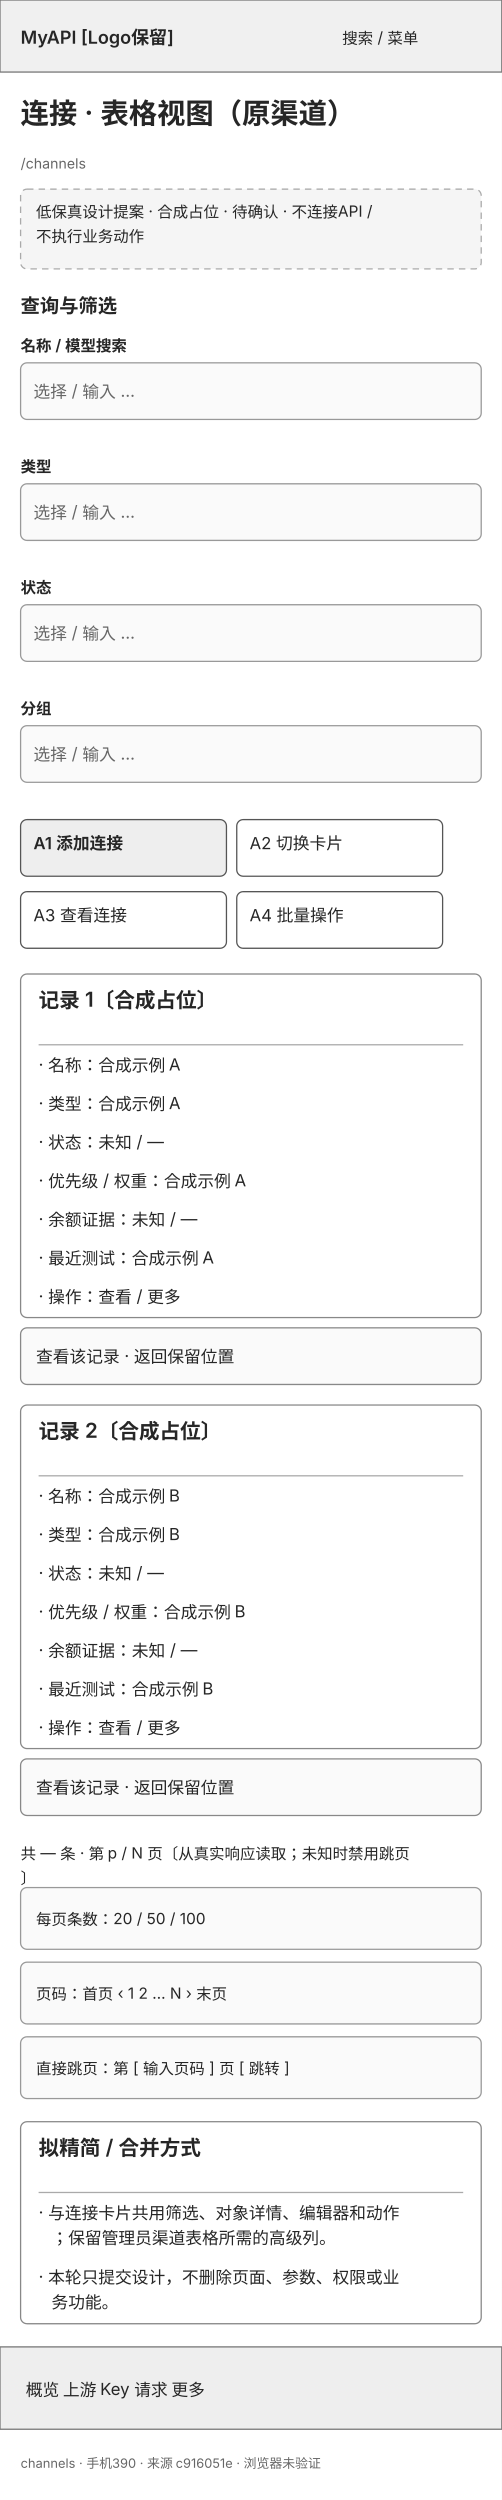
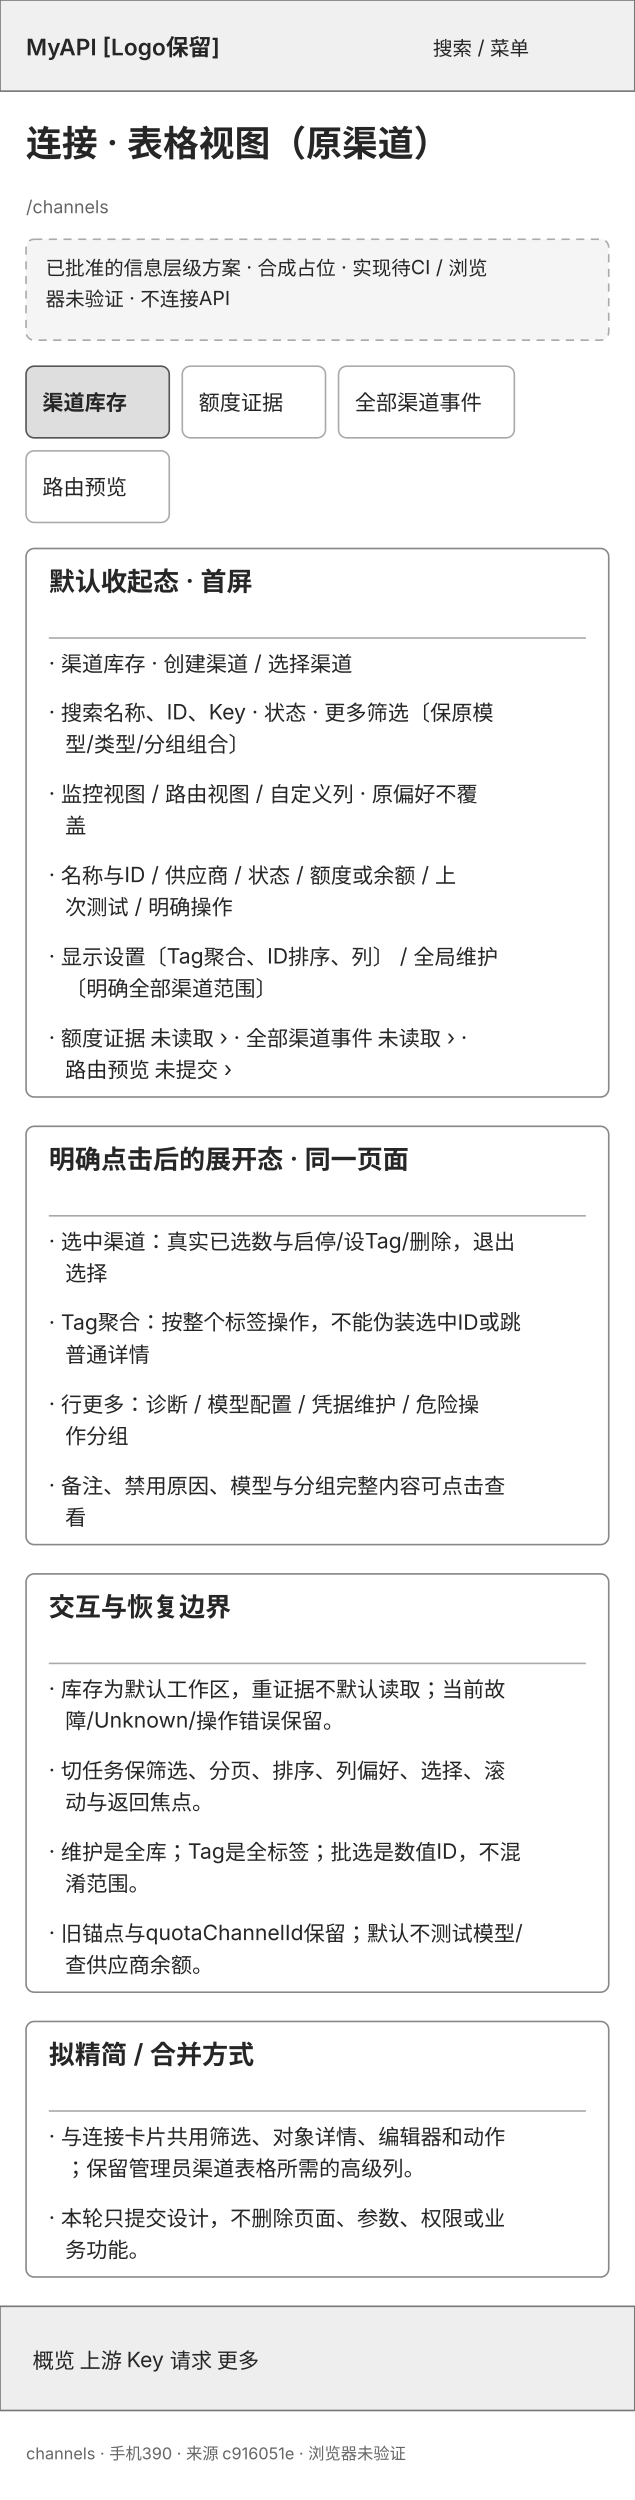
- <svg xmlns="http://www.w3.org/2000/svg" width="390" height="1943" viewBox="0 0 390 1943" role="img" aria-labelledby="title desc">
+ <svg xmlns="http://www.w3.org/2000/svg" width="390" height="1536" viewBox="0 0 390 1536" role="img" aria-labelledby="title desc">
  <rect width="100%" height="100%" fill="#ffffff" />
  <g font-family="system-ui, -apple-system, BlinkMacSystemFont, sans-serif">
    <rect x="0" y="0" width="390" height="56" rx="0" fill="#f0f0f0" stroke="#777777" />
    <text x="16" y="34" font-size="14" font-weight="600" fill="#262626">MyAPI  [Logo保留]</text>
    <text x="266" y="34" font-size="12" font-weight="normal" fill="#262626">搜索  /  菜单</text>
    <text x="16" y="96" font-size="22" font-weight="600" fill="#262626">连接 · 表格视图（原渠道）</text>
    <text x="16" y="131" font-size="11" font-weight="normal" fill="#666666">/channels</text>
    <rect x="16" y="147" width="358" height="62" rx="5" fill="#f5f5f5" stroke="#aaaaaa" stroke-dasharray="5 4" />
-     <text x="28" y="169" font-size="12" font-weight="normal" fill="#262626">低保真设计提案 · 合成占位 · 待确认 · 不连接API / </text>
-     <text x="28" y="188" font-size="12" font-weight="normal" fill="#262626">不执行业务动作</text>
-     <text x="16" y="243" font-size="15" font-weight="600" fill="#262626">查询与筛选</text>
-     <text x="16.0" y="273" font-size="12" font-weight="600" fill="#262626">名称 / 模型搜索</text>
-     <rect x="16.0" y="282" width="358.0" height="44" rx="5" fill="#fafafa" stroke="#999999" />
-     <text x="26.0" y="309" font-size="13" font-weight="normal" fill="#666666">选择 / 输入 …</text>
-     <text x="16.0" y="367" font-size="12" font-weight="600" fill="#262626">类型</text>
-     <rect x="16.0" y="376" width="358.0" height="44" rx="5" fill="#fafafa" stroke="#999999" />
-     <text x="26.0" y="403" font-size="13" font-weight="normal" fill="#666666">选择 / 输入 …</text>
-     <text x="16.0" y="461" font-size="12" font-weight="600" fill="#262626">状态</text>
-     <rect x="16.0" y="470" width="358.0" height="44" rx="5" fill="#fafafa" stroke="#999999" />
-     <text x="26.0" y="497" font-size="13" font-weight="normal" fill="#666666">选择 / 输入 …</text>
-     <text x="16.0" y="555" font-size="12" font-weight="600" fill="#262626">分组</text>
-     <rect x="16.0" y="564" width="358.0" height="44" rx="5" fill="#fafafa" stroke="#999999" />
-     <text x="26.0" y="591" font-size="13" font-weight="normal" fill="#666666">选择 / 输入 …</text>
-     <rect x="16" y="637" width="160" height="44" rx="5" fill="#eeeeee" stroke="#555555" />
-     <text x="26" y="660" font-size="13" font-weight="600" fill="#262626">A1 添加连接</text>
-     <rect x="184" y="637" width="160" height="44" rx="5" fill="#ffffff" stroke="#555555" />
-     <text x="194" y="660" font-size="13" font-weight="normal" fill="#262626">A2 切换卡片</text>
-     <rect x="16" y="693" width="160" height="44" rx="5" fill="#ffffff" stroke="#555555" />
-     <text x="26" y="716" font-size="13" font-weight="normal" fill="#262626">A3 查看连接</text>
-     <rect x="184" y="693" width="160" height="44" rx="5" fill="#ffffff" stroke="#555555" />
-     <text x="194" y="716" font-size="13" font-weight="normal" fill="#262626">A4 批量操作</text>
-     <rect x="16" y="757" width="358" height="267" rx="5" fill="#ffffff" stroke="#888888" />
-     <text x="30" y="783" font-size="16" font-weight="600" fill="#262626">记录 1〔合成占位〕</text>
-     <line x1="30" y1="812" x2="360" y2="812" stroke="#aaaaaa" />
-     <text x="30" y="832" font-size="13" font-weight="normal" fill="#262626">· 名称：合成示例 A</text>
-     <text x="30" y="862" font-size="13" font-weight="normal" fill="#262626">· 类型：合成示例 A</text>
-     <text x="30" y="892" font-size="13" font-weight="normal" fill="#262626">· 状态：未知 / —</text>
-     <text x="30" y="922" font-size="13" font-weight="normal" fill="#262626">· 优先级 / 权重：合成示例 A</text>
-     <text x="30" y="952" font-size="13" font-weight="normal" fill="#262626">· 余额证据：未知 / —</text>
-     <text x="30" y="982" font-size="13" font-weight="normal" fill="#262626">· 最近测试：合成示例 A</text>
-     <text x="30" y="1012" font-size="13" font-weight="normal" fill="#262626">· 操作：查看 / 更多</text>
-     <rect x="16" y="1032" width="358" height="44" rx="5" fill="#fafafa" stroke="#888888" />
-     <text x="28" y="1059" font-size="13" font-weight="normal" fill="#262626">查看该记录 · 返回保留位置</text>
-     <rect x="16" y="1092" width="358" height="267" rx="5" fill="#ffffff" stroke="#888888" />
-     <text x="30" y="1118" font-size="16" font-weight="600" fill="#262626">记录 2〔合成占位〕</text>
-     <line x1="30" y1="1147" x2="360" y2="1147" stroke="#aaaaaa" />
-     <text x="30" y="1167" font-size="13" font-weight="normal" fill="#262626">· 名称：合成示例 B</text>
-     <text x="30" y="1197" font-size="13" font-weight="normal" fill="#262626">· 类型：合成示例 B</text>
-     <text x="30" y="1227" font-size="13" font-weight="normal" fill="#262626">· 状态：未知 / —</text>
-     <text x="30" y="1257" font-size="13" font-weight="normal" fill="#262626">· 优先级 / 权重：合成示例 B</text>
-     <text x="30" y="1287" font-size="13" font-weight="normal" fill="#262626">· 余额证据：未知 / —</text>
-     <text x="30" y="1317" font-size="13" font-weight="normal" fill="#262626">· 最近测试：合成示例 B</text>
-     <text x="30" y="1347" font-size="13" font-weight="normal" fill="#262626">· 操作：查看 / 更多</text>
-     <rect x="16" y="1367" width="358" height="44" rx="5" fill="#fafafa" stroke="#888888" />
-     <text x="28" y="1394" font-size="13" font-weight="normal" fill="#262626">查看该记录 · 返回保留位置</text>
-     <text x="16" y="1445" font-size="12" font-weight="normal" fill="#262626">共 — 条 · 第 p / N 页〔从真实响应读取；未知时禁用跳页</text>
-     <text x="16" y="1464" font-size="12" font-weight="normal" fill="#262626">〕</text>
-     <rect x="16" y="1467" width="358" height="48" rx="5" fill="#fafafa" stroke="#999999" />
-     <text x="28" y="1496" font-size="12" font-weight="normal" fill="#262626">每页条数：20 / 50 / 100</text>
-     <rect x="16" y="1525" width="358" height="48" rx="5" fill="#fafafa" stroke="#999999" />
-     <text x="28" y="1554" font-size="12" font-weight="normal" fill="#262626">页码：首页  ‹  1  2  …  N  ›  末页</text>
-     <rect x="16" y="1583" width="358" height="48" rx="5" fill="#fafafa" stroke="#999999" />
-     <text x="28" y="1612" font-size="12" font-weight="normal" fill="#262626">直接跳页：第 [ 输入页码 ] 页  [ 跳转 ]</text>
-     <rect x="16" y="1649" width="358" height="157" rx="5" fill="#ffffff" stroke="#888888" />
-     <text x="30" y="1675" font-size="16" font-weight="600" fill="#262626">拟精简 / 合并方式</text>
-     <line x1="30" y1="1704" x2="360" y2="1704" stroke="#aaaaaa" />
-     <text x="30" y="1724" font-size="13" font-weight="normal" fill="#262626">· 与连接卡片共用筛选、对象详情、编辑器和动作</text>
-     <text x="40" y="1744" font-size="13" font-weight="normal" fill="#262626">；保留管理员渠道表格所需的高级列。</text>
-     <text x="30" y="1774" font-size="13" font-weight="normal" fill="#262626">· 本轮只提交设计，不删除页面、参数、权限或业</text>
-     <text x="40" y="1794" font-size="13" font-weight="normal" fill="#262626">务功能。</text>
-     <rect x="0" y="1824" width="390" height="64" rx="0" fill="#eeeeee" stroke="#777777" />
-     <text x="20" y="1862" font-size="13" font-weight="normal" fill="#262626">概览      上游      Key      请求      更多</text>
-     <text x="16" y="1918" font-size="10" font-weight="normal" fill="#666666">channels · 手机390 · 来源 c916051e · 浏览器未验证</text>
+     <text x="28" y="169" font-size="12" font-weight="normal" fill="#262626">已批准的信息层级方案 · 合成占位 · 实现待CI / 浏览</text>
+     <text x="28" y="188" font-size="12" font-weight="normal" fill="#262626">器未验证 · 不连接API</text>
+     <rect x="16" y="225" width="88" height="44" rx="5" fill="#dedede" stroke="#555555" />
+     <text x="26" y="252" font-size="13" font-weight="600" fill="#262626">渠道库存</text>
+     <rect x="112" y="225" width="88" height="44" rx="5" fill="#ffffff" stroke="#aaaaaa" />
+     <text x="122" y="252" font-size="13" font-weight="normal" fill="#262626">额度证据</text>
+     <rect x="208" y="225" width="108" height="44" rx="5" fill="#ffffff" stroke="#aaaaaa" />
+     <text x="218" y="252" font-size="13" font-weight="normal" fill="#262626">全部渠道事件</text>
+     <rect x="16" y="277" width="88" height="44" rx="5" fill="#ffffff" stroke="#aaaaaa" />
+     <text x="26" y="304" font-size="13" font-weight="normal" fill="#262626">路由预览</text>
+     <rect x="16" y="337" width="358" height="337" rx="5" fill="#ffffff" stroke="#888888" />
+     <text x="30" y="363" font-size="16" font-weight="600" fill="#262626">默认收起态 · 首屏</text>
+     <line x1="30" y1="392" x2="360" y2="392" stroke="#aaaaaa" />
+     <text x="30" y="412" font-size="13" font-weight="normal" fill="#262626">· 渠道库存 · 创建渠道 / 选择渠道</text>
+     <text x="30" y="442" font-size="13" font-weight="normal" fill="#262626">· 搜索名称、ID、Key · 状态 · 更多筛选〔保原模</text>
+     <text x="40" y="462" font-size="13" font-weight="normal" fill="#262626">型/类型/分组组合〕</text>
+     <text x="30" y="492" font-size="13" font-weight="normal" fill="#262626">· 监控视图 / 路由视图 / 自定义列 · 原偏好不覆</text>
+     <text x="40" y="512" font-size="13" font-weight="normal" fill="#262626">盖</text>
+     <text x="30" y="542" font-size="13" font-weight="normal" fill="#262626">· 名称与ID / 供应商 / 状态 / 额度或余额 / 上</text>
+     <text x="40" y="562" font-size="13" font-weight="normal" fill="#262626">次测试 / 明确操作</text>
+     <text x="30" y="592" font-size="13" font-weight="normal" fill="#262626">· 显示设置〔Tag聚合、ID排序、列〕 / 全局维护</text>
+     <text x="40" y="612" font-size="13" font-weight="normal" fill="#262626">〔明确全部渠道范围〕</text>
+     <text x="30" y="642" font-size="13" font-weight="normal" fill="#262626">· 额度证据 未读取 › · 全部渠道事件 未读取 › ·</text>
+     <text x="40" y="662" font-size="13" font-weight="normal" fill="#262626"> 路由预览 未提交 ›</text>
+     <rect x="16" y="692" width="358" height="257" rx="5" fill="#ffffff" stroke="#888888" />
+     <text x="30" y="718" font-size="16" font-weight="600" fill="#262626">明确点击后的展开态 · 同一页面</text>
+     <line x1="30" y1="747" x2="360" y2="747" stroke="#aaaaaa" />
+     <text x="30" y="767" font-size="13" font-weight="normal" fill="#262626">· 选中渠道：真实已选数与启停/设Tag/删除，退出</text>
+     <text x="40" y="787" font-size="13" font-weight="normal" fill="#262626">选择</text>
+     <text x="30" y="817" font-size="13" font-weight="normal" fill="#262626">· Tag聚合：按整个标签操作，不能伪装选中ID或跳</text>
+     <text x="40" y="837" font-size="13" font-weight="normal" fill="#262626">普通详情</text>
+     <text x="30" y="867" font-size="13" font-weight="normal" fill="#262626">· 行更多：诊断 / 模型配置 / 凭据维护 / 危险操</text>
+     <text x="40" y="887" font-size="13" font-weight="normal" fill="#262626">作分组</text>
+     <text x="30" y="917" font-size="13" font-weight="normal" fill="#262626">· 备注、禁用原因、模型与分组完整内容可点击查</text>
+     <text x="40" y="937" font-size="13" font-weight="normal" fill="#262626">看</text>
+     <rect x="16" y="967" width="358" height="257" rx="5" fill="#ffffff" stroke="#888888" />
+     <text x="30" y="993" font-size="16" font-weight="600" fill="#262626">交互与恢复边界</text>
+     <line x1="30" y1="1022" x2="360" y2="1022" stroke="#aaaaaa" />
+     <text x="30" y="1042" font-size="13" font-weight="normal" fill="#262626">· 库存为默认工作区，重证据不默认读取；当前故</text>
+     <text x="40" y="1062" font-size="13" font-weight="normal" fill="#262626">障/Unknown/操作错误保留。</text>
+     <text x="30" y="1092" font-size="13" font-weight="normal" fill="#262626">· 切任务保筛选、分页、排序、列偏好、选择、滚</text>
+     <text x="40" y="1112" font-size="13" font-weight="normal" fill="#262626">动与返回焦点。</text>
+     <text x="30" y="1142" font-size="13" font-weight="normal" fill="#262626">· 维护是全库；Tag是全标签；批选是数值ID，不混</text>
+     <text x="40" y="1162" font-size="13" font-weight="normal" fill="#262626">淆范围。</text>
+     <text x="30" y="1192" font-size="13" font-weight="normal" fill="#262626">· 旧锚点与quotaChannelId保留；默认不测试模型/</text>
+     <text x="40" y="1212" font-size="13" font-weight="normal" fill="#262626">查供应商余额。</text>
+     <rect x="16" y="1242" width="358" height="157" rx="5" fill="#ffffff" stroke="#888888" />
+     <text x="30" y="1268" font-size="16" font-weight="600" fill="#262626">拟精简 / 合并方式</text>
+     <line x1="30" y1="1297" x2="360" y2="1297" stroke="#aaaaaa" />
+     <text x="30" y="1317" font-size="13" font-weight="normal" fill="#262626">· 与连接卡片共用筛选、对象详情、编辑器和动作</text>
+     <text x="40" y="1337" font-size="13" font-weight="normal" fill="#262626">；保留管理员渠道表格所需的高级列。</text>
+     <text x="30" y="1367" font-size="13" font-weight="normal" fill="#262626">· 本轮只提交设计，不删除页面、参数、权限或业</text>
+     <text x="40" y="1387" font-size="13" font-weight="normal" fill="#262626">务功能。</text>
+     <rect x="0" y="1417" width="390" height="64" rx="0" fill="#eeeeee" stroke="#777777" />
+     <text x="20" y="1455" font-size="13" font-weight="normal" fill="#262626">概览      上游      Key      请求      更多</text>
+     <text x="16" y="1511" font-size="10" font-weight="normal" fill="#666666">channels · 手机390 · 来源 c916051e · 浏览器未验证</text>
  </g>
</svg>
